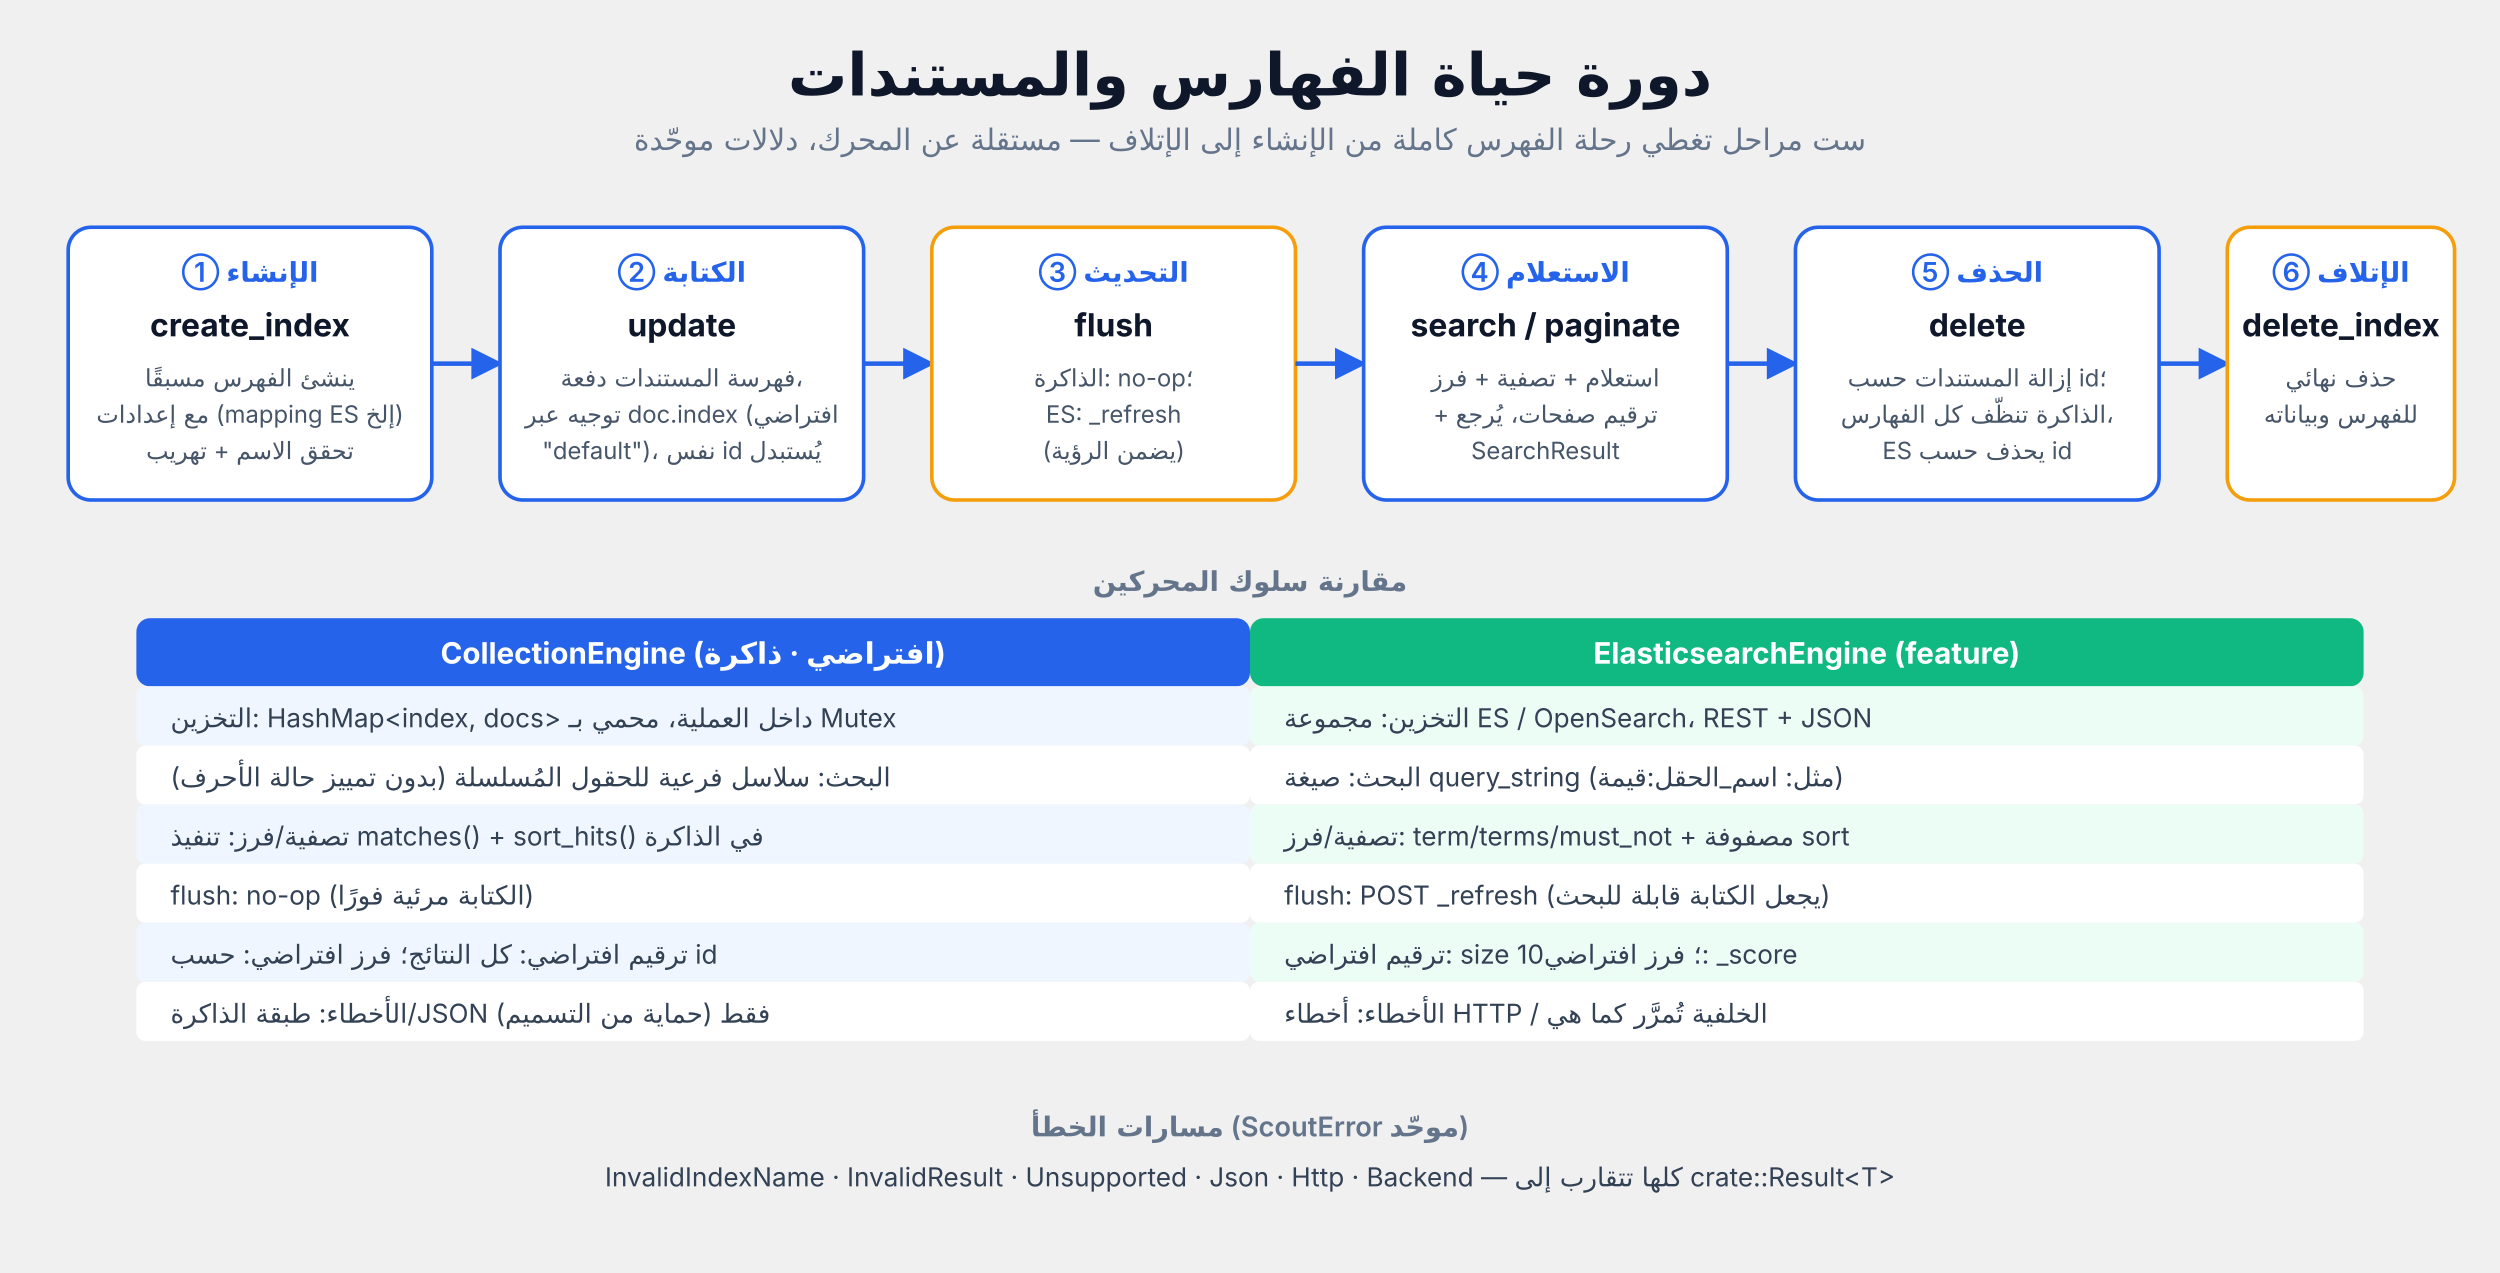
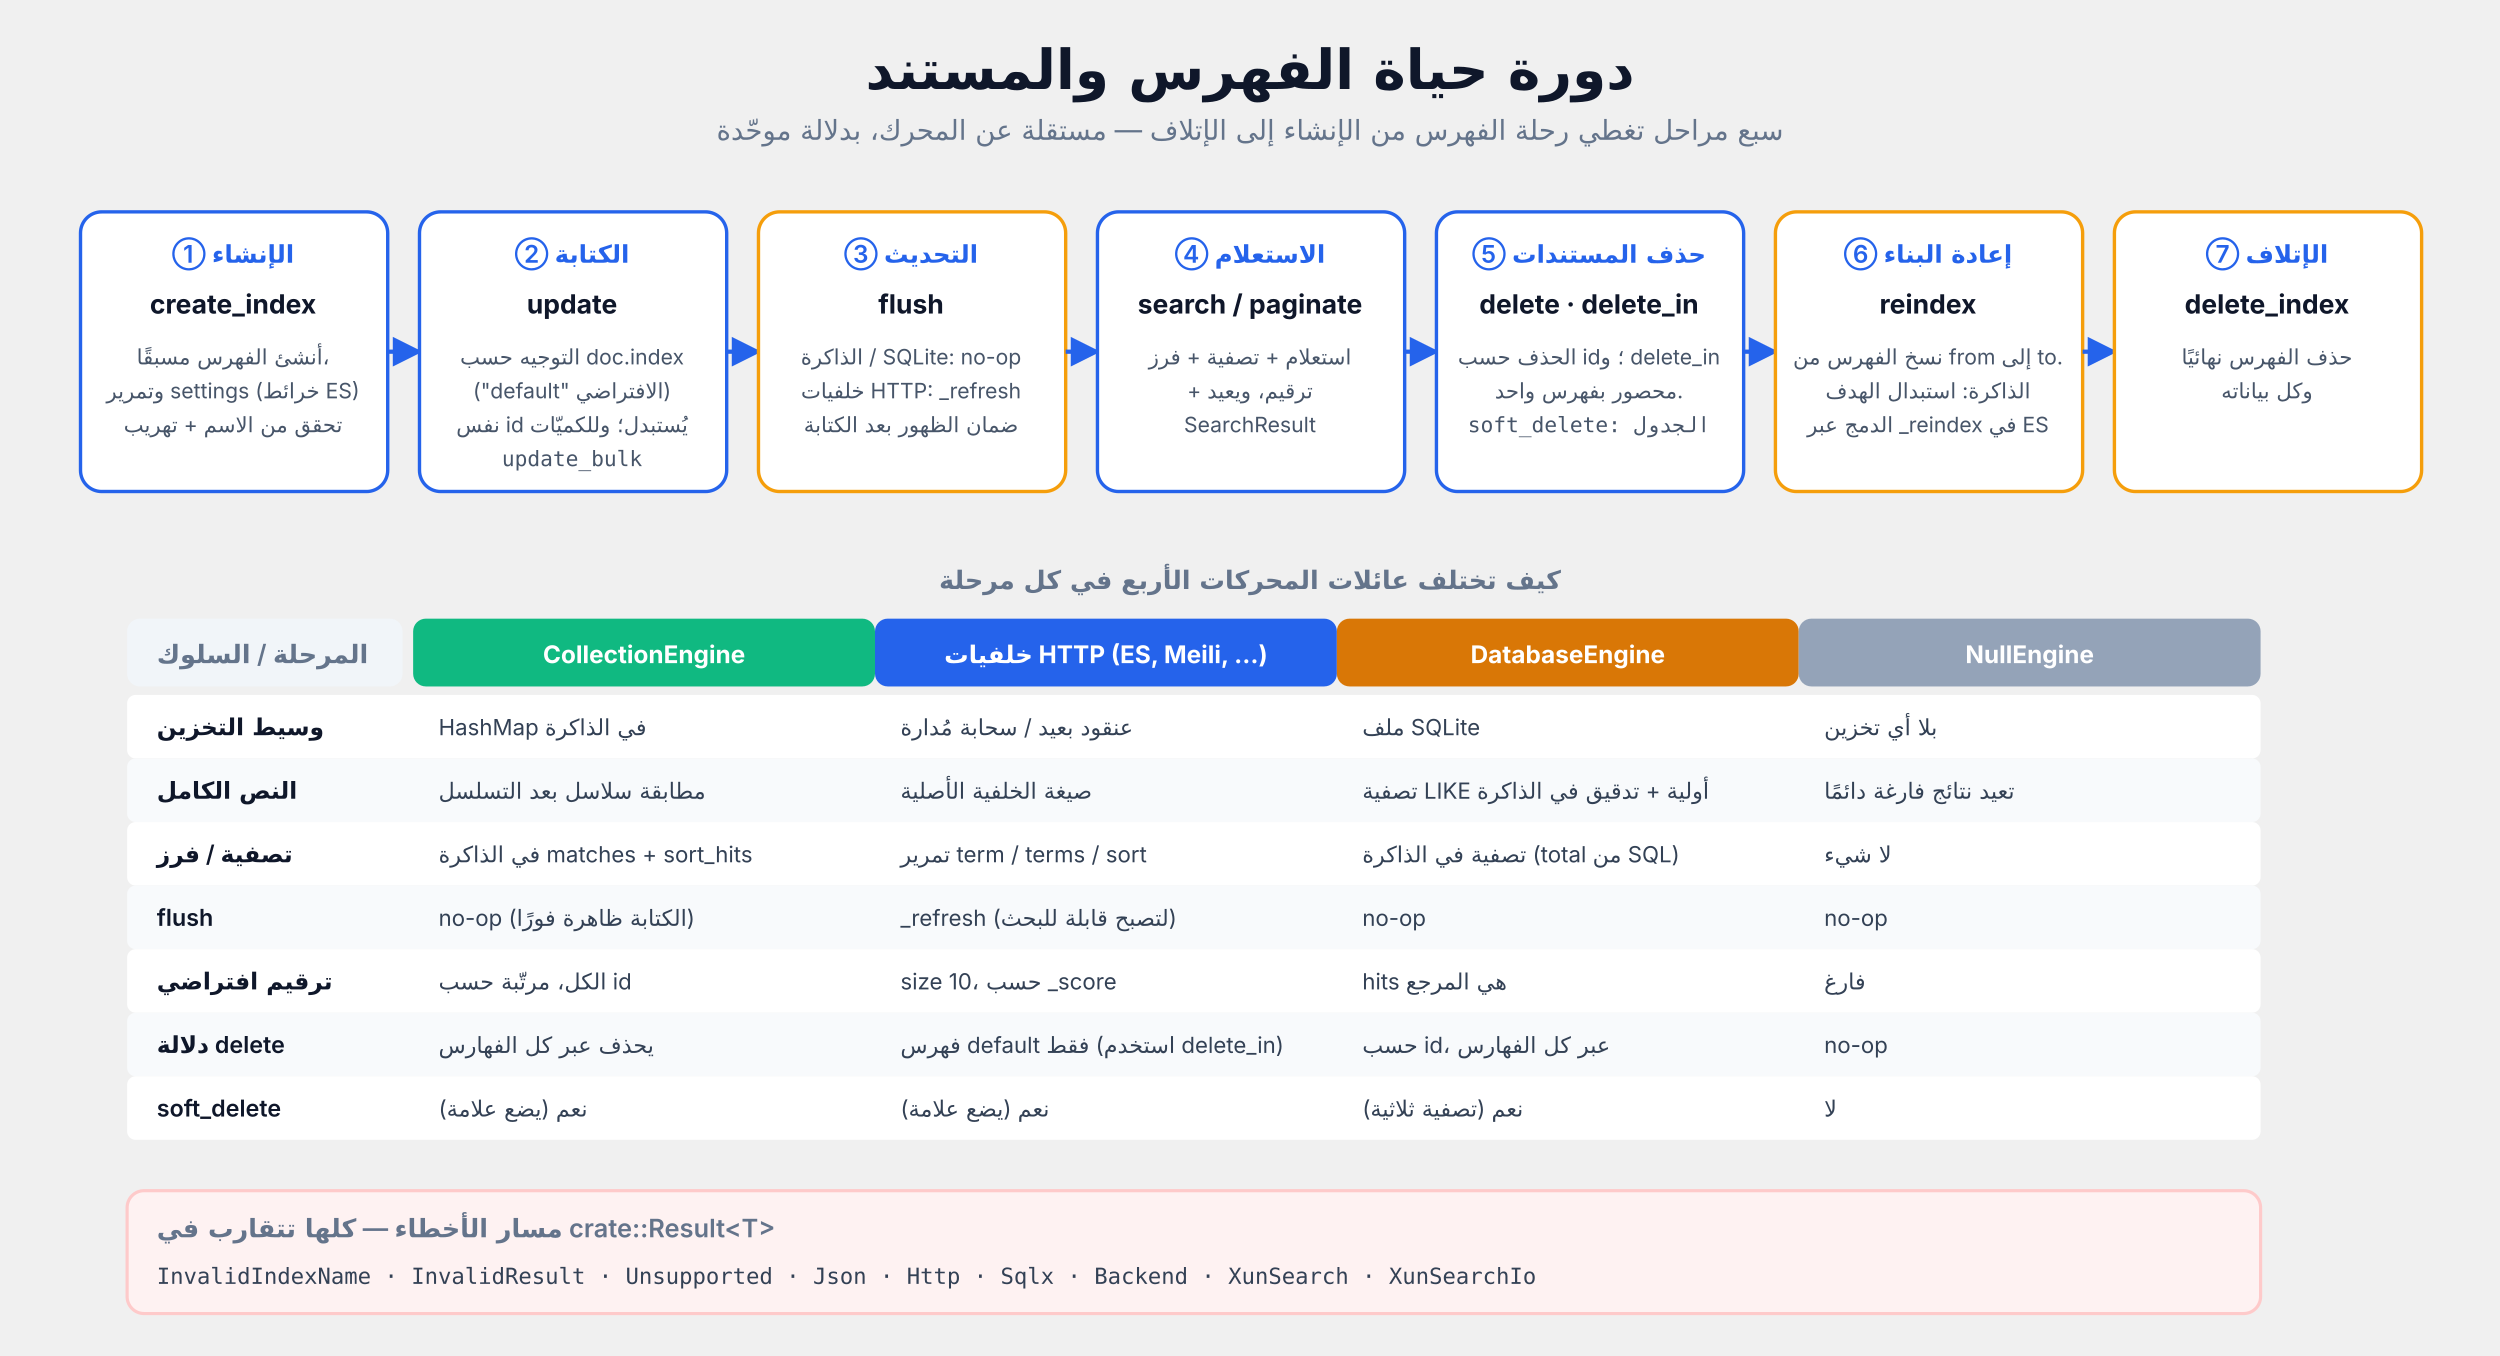
- <svg xmlns="http://www.w3.org/2000/svg" viewBox="0 0 1100 560" font-family="system-ui, -apple-system, 'Segoe UI', sans-serif">
+ <svg xmlns="http://www.w3.org/2000/svg" viewBox="0 0 1180 640" font-family="system-ui, -apple-system, 'Segoe UI', sans-serif" role="img" aria-labelledby="lifeTitle">
  <defs>
    <marker id="arrow2" viewBox="0 0 10 10" refX="9" refY="5" markerWidth="7" markerHeight="7" orient="auto-start-reverse">
      <path d="M 0 0 L 10 5 L 0 10 z" fill="#2563eb" />
    </marker>
    <style>
      .title { font-size: 26px; font-weight: 700; fill: #0f172a; }
      .sub   { font-size: 13px; fill: #64748b; }
-       .node  { fill: #ffffff; stroke: #2563eb; stroke-width: 1.6; rx: 10; }
+       .node  { fill: #ffffff; stroke: #2563eb; stroke-width: 1.6; }
      .node-alt { stroke: #f59e0b; }
-       .step  { font-size: 12px; font-weight: 600; fill: #2563eb; }
-       .name  { font-size: 14px; font-weight: 700; fill: #0f172a; }
-       .desc  { font-size: 10.5px; fill: #475569; }
-       .hdr   { font-size: 13px; font-weight: 700; fill: #ffffff; }
-       .hdr-a { fill: #2563eb; }
-       .hdr-b { fill: #10b981; }
-       .cell  { font-size: 11.5px; fill: #334155; }
+       .step  { font-size: 11.5px; font-weight: 600; fill: #2563eb; }
+       .name  { font-size: 12.5px; font-weight: 700; fill: #0f172a; }
+       .desc  { font-size: 10px; fill: #475569; }
+       .hdr   { font-size: 11.5px; font-weight: 700; fill: #ffffff; }
+       .cell  { font-size: 10.5px; fill: #334155; }
+       .rowlb { font-size: 11px; font-weight: 600; fill: #0f172a; }
      .lbl   { font-size: 12px; fill: #64748b; font-weight: 600; }
+       .mono  { font-family: ui-monospace, SFMono-Regular, Menlo, monospace; }
    </style>
  </defs>
-   <text x="550" y="42" text-anchor="middle" class="title">دورة حياة الفهارس والمستندات</text>
-   <text x="550" y="66" text-anchor="middle" class="sub">ست مراحل تغطي رحلة الفهرس كاملة من الإنشاء إلى الإتلاف — مستقلة عن المحرك، دلالات موحّدة</text>
-   <rect x="30" y="100" width="160" height="120" class="node" />
+   <text x="590" y="42" text-anchor="middle" class="title">دورة حياة الفهرس والمستند</text>
+   <text x="590" y="66" text-anchor="middle" class="sub">سبع مراحل تغطي رحلة الفهرس من الإنشاء إلى الإتلاف — مستقلة عن المحرك، بدلالة موحّدة</text>
+   <rect x="38" y="100" width="145" height="132" rx="10" class="node" />
  <text x="110" y="124" text-anchor="middle" class="step">① الإنشاء</text>
  <text x="110" y="148" text-anchor="middle" class="name">create_index</text>
-   <text x="110" y="170" text-anchor="middle" class="desc">ينشئ الفهرس مسبقًا</text>
-   <text x="110" y="186" text-anchor="middle" class="desc">مع إعدادات (mapping ES إلخ)</text>
-   <text x="110" y="202" text-anchor="middle" class="desc">تحقق الاسم + تهريب</text>
-   <line x1="190" y1="160" x2="220" y2="160" stroke="#2563eb" stroke-width="2" marker-end="url(#arrow2)" />
-   <rect x="220" y="100" width="160" height="120" class="node" />
-   <text x="300" y="124" text-anchor="middle" class="step">② الكتابة</text>
-   <text x="300" y="148" text-anchor="middle" class="name">update</text>
-   <text x="300" y="170" text-anchor="middle" class="desc">فهرسة المستندات دفعة،</text>
-   <text x="300" y="186" text-anchor="middle" class="desc">توجيه عبر doc.index (افتراضي</text>
-   <text x="300" y="202" text-anchor="middle" class="desc">"default")، نفس id يُستبدل</text>
-   <line x1="380" y1="160" x2="410" y2="160" stroke="#2563eb" stroke-width="2" marker-end="url(#arrow2)" />
-   <rect x="410" y="100" width="160" height="120" class="node node-alt" />
-   <text x="490" y="124" text-anchor="middle" class="step">③ التحديث</text>
-   <text x="490" y="148" text-anchor="middle" class="name">flush</text>
-   <text x="490" y="170" text-anchor="middle" class="desc">الذاكرة: no-op؛</text>
-   <text x="490" y="186" text-anchor="middle" class="desc">ES: _refresh</text>
-   <text x="490" y="202" text-anchor="middle" class="desc">(يضمن الرؤية)</text>
-   <line x1="570" y1="160" x2="600" y2="160" stroke="#2563eb" stroke-width="2" marker-end="url(#arrow2)" />
-   <rect x="600" y="100" width="160" height="120" class="node" />
-   <text x="680" y="124" text-anchor="middle" class="step">④ الاستعلام</text>
-   <text x="680" y="148" text-anchor="middle" class="name">search / paginate</text>
-   <text x="680" y="170" text-anchor="middle" class="desc">استعلام + تصفية + فرز</text>
-   <text x="680" y="186" text-anchor="middle" class="desc">+ ترقيم صفحات، يُرجع</text>
-   <text x="680" y="202" text-anchor="middle" class="desc">SearchResult</text>
-   <line x1="760" y1="160" x2="790" y2="160" stroke="#2563eb" stroke-width="2" marker-end="url(#arrow2)" />
-   <rect x="790" y="100" width="160" height="120" class="node" />
-   <text x="870" y="124" text-anchor="middle" class="step">⑤ الحذف</text>
-   <text x="870" y="148" text-anchor="middle" class="name">delete</text>
-   <text x="870" y="170" text-anchor="middle" class="desc">إزالة المستندات حسب id؛</text>
-   <text x="870" y="186" text-anchor="middle" class="desc">الذاكرة تنظّف كل الفهارس،</text>
-   <text x="870" y="202" text-anchor="middle" class="desc">ES يحذف حسب id</text>
-   <line x1="950" y1="160" x2="980" y2="160" stroke="#2563eb" stroke-width="2" marker-end="url(#arrow2)" />
-   <rect x="980" y="100" width="100" height="120" class="node node-alt" />
-   <text x="1030" y="124" text-anchor="middle" class="step">⑥ الإتلاف</text>
-   <text x="1030" y="148" text-anchor="middle" class="name">delete_index</text>
-   <text x="1030" y="170" text-anchor="middle" class="desc">حذف نهائي</text>
-   <text x="1030" y="186" text-anchor="middle" class="desc">للفهرس وبياناته</text>
-   <text x="550" y="260" text-anchor="middle" class="lbl">مقارنة سلوك المحركين</text>
-   <rect x="60" y="272" width="490" height="30" rx="6" class="hdr hdr-a" />
-   <rect x="550" y="272" width="490" height="30" rx="6" class="hdr hdr-b" />
-   <text x="305" y="292" text-anchor="middle" class="hdr">CollectionEngine (افتراضي · ذاكرة)</text>
-   <text x="795" y="292" text-anchor="middle" class="hdr">ElasticsearchEngine (feature)</text>
-   <rect x="60" y="302" width="490" height="26" rx="4" fill="#eff6ff" />
-   <rect x="550" y="302" width="490" height="26" rx="4" fill="#ecfdf5" />
-   <text x="75" y="320" class="cell">التخزين: HashMap&lt;index, docs&gt; داخل العملية، محمي بـ Mutex</text>
-   <text x="565" y="320" class="cell">التخزين: مجموعة ES / OpenSearch، REST + JSON</text>
-   <rect x="60" y="328" width="490" height="26" rx="4" fill="#ffffff" />
-   <rect x="550" y="328" width="490" height="26" rx="4" fill="#ffffff" />
-   <text x="75" y="346" class="cell">البحث: سلاسل فرعية للحقول المُسلسلة (بدون تمييز حالة الأحرف)</text>
-   <text x="565" y="346" class="cell">البحث: صيغة query_string (مثل: اسم_الحقل:قيمة)</text>
-   <rect x="60" y="354" width="490" height="26" rx="4" fill="#eff6ff" />
-   <rect x="550" y="354" width="490" height="26" rx="4" fill="#ecfdf5" />
-   <text x="75" y="372" class="cell">تصفية/فرز: تنفيذ matches() + sort_hits() في الذاكرة</text>
-   <text x="565" y="372" class="cell">تصفية/فرز: term/terms/must_not + مصفوفة sort</text>
-   <rect x="60" y="380" width="490" height="26" rx="4" fill="#ffffff" />
-   <rect x="550" y="380" width="490" height="26" rx="4" fill="#ffffff" />
-   <text x="75" y="398" class="cell">flush: no-op (الكتابة مرئية فورًا)</text>
-   <text x="565" y="398" class="cell">flush: POST _refresh (يجعل الكتابة قابلة للبحث)</text>
-   <rect x="60" y="406" width="490" height="26" rx="4" fill="#eff6ff" />
-   <rect x="550" y="406" width="490" height="26" rx="4" fill="#ecfdf5" />
-   <text x="75" y="424" class="cell">ترقيم افتراضي: كل النتائج؛ فرز افتراضي: حسب id</text>
-   <text x="565" y="424" class="cell">ترقيم افتراضي: size 10؛ فرز افتراضي: _score</text>
-   <rect x="60" y="432" width="490" height="26" rx="4" fill="#ffffff" />
-   <rect x="550" y="432" width="490" height="26" rx="4" fill="#ffffff" />
-   <text x="75" y="450" class="cell">الأخطاء: طبقة الذاكرة/JSON فقط (حماية من التسميم)</text>
-   <text x="565" y="450" class="cell">الأخطاء: أخطاء HTTP / الخلفية تُمرَّر كما هي</text>
-   <text x="550" y="500" text-anchor="middle" class="lbl">مسارات الخطأ (ScoutError موحّد)</text>
-   <text x="550" y="522" text-anchor="middle" class="cell">InvalidIndexName · InvalidResult · Unsupported · Json · Http · Backend — كلها تتقارب إلى crate::Result&lt;T&gt;</text>
+   <text x="110" y="172" text-anchor="middle" class="desc">أنشئ الفهرس مسبقًا،</text>
+   <text x="110" y="188" text-anchor="middle" class="desc">وتمرير settings (خرائط ES)</text>
+   <text x="110" y="204" text-anchor="middle" class="desc">تحقق من الاسم + تهريب</text>
+   <line x1="183" y1="166" x2="198" y2="166" stroke="#2563eb" stroke-width="2" marker-end="url(#arrow2)" />
+   <rect x="198" y="100" width="145" height="132" rx="10" class="node" />
+   <text x="270" y="124" text-anchor="middle" class="step">② الكتابة</text>
+   <text x="270" y="148" text-anchor="middle" class="name">update</text>
+   <text x="270" y="172" text-anchor="middle" class="desc">التوجيه حسب doc.index</text>
+   <text x="270" y="188" text-anchor="middle" class="desc">("default" الافتراضي)</text>
+   <text x="270" y="204" text-anchor="middle" class="desc">نفس id يُستبدل؛ وللكميّات</text>
+   <text x="270" y="220" text-anchor="middle" class="desc mono">update_bulk</text>
+   <line x1="343" y1="166" x2="358" y2="166" stroke="#2563eb" stroke-width="2" marker-end="url(#arrow2)" />
+   <rect x="358" y="100" width="145" height="132" rx="10" class="node node-alt" />
+   <text x="430" y="124" text-anchor="middle" class="step">③ التحديث</text>
+   <text x="430" y="148" text-anchor="middle" class="name">flush</text>
+   <text x="430" y="172" text-anchor="middle" class="desc">الذاكرة / SQLite: no-op</text>
+   <text x="430" y="188" text-anchor="middle" class="desc">خلفيات HTTP: _refresh</text>
+   <text x="430" y="204" text-anchor="middle" class="desc">ضمان الظهور بعد الكتابة</text>
+   <line x1="503" y1="166" x2="518" y2="166" stroke="#2563eb" stroke-width="2" marker-end="url(#arrow2)" />
+   <rect x="518" y="100" width="145" height="132" rx="10" class="node" />
+   <text x="590" y="124" text-anchor="middle" class="step">④ الاستعلام</text>
+   <text x="590" y="148" text-anchor="middle" class="name">search / paginate</text>
+   <text x="590" y="172" text-anchor="middle" class="desc">استعلام + تصفية + فرز</text>
+   <text x="590" y="188" text-anchor="middle" class="desc">+ ترقيم، ويعيد</text>
+   <text x="590" y="204" text-anchor="middle" class="desc">SearchResult</text>
+   <line x1="663" y1="166" x2="678" y2="166" stroke="#2563eb" stroke-width="2" marker-end="url(#arrow2)" />
+   <rect x="678" y="100" width="145" height="132" rx="10" class="node" />
+   <text x="750" y="124" text-anchor="middle" class="step">⑤ حذف المستندات</text>
+   <text x="750" y="148" text-anchor="middle" class="name">delete · delete_in</text>
+   <text x="750" y="172" text-anchor="middle" class="desc">الحذف حسب id؛ و delete_in</text>
+   <text x="750" y="188" text-anchor="middle" class="desc">محصور بفهرس واحد.</text>
+   <text x="750" y="204" text-anchor="middle" class="desc mono">soft_delete: الجدول</text>
+   <line x1="823" y1="166" x2="838" y2="166" stroke="#2563eb" stroke-width="2" marker-end="url(#arrow2)" />
+   <rect x="838" y="100" width="145" height="132" rx="10" class="node node-alt" />
+   <text x="910" y="124" text-anchor="middle" class="step">⑥ إعادة البناء</text>
+   <text x="910" y="148" text-anchor="middle" class="name">reindex</text>
+   <text x="910" y="172" text-anchor="middle" class="desc">نسخ الفهرس من from إلى to.</text>
+   <text x="910" y="188" text-anchor="middle" class="desc">الذاكرة: استبدال الهدف</text>
+   <text x="910" y="204" text-anchor="middle" class="desc">الدمج عبر _reindex في ES</text>
+   <line x1="983" y1="166" x2="998" y2="166" stroke="#2563eb" stroke-width="2" marker-end="url(#arrow2)" />
+   <rect x="998" y="100" width="145" height="132" rx="10" class="node node-alt" />
+   <text x="1070" y="124" text-anchor="middle" class="step">⑦ الإتلاف</text>
+   <text x="1070" y="148" text-anchor="middle" class="name">delete_index</text>
+   <text x="1070" y="172" text-anchor="middle" class="desc">حذف الفهرس نهائيًا</text>
+   <text x="1070" y="188" text-anchor="middle" class="desc">وكل بياناته</text>
+   <text x="590" y="278" text-anchor="middle" class="lbl">كيف تختلف عائلات المحركات الأربع في كل مرحلة</text>
+   <rect x="60" y="292" width="130" height="32" rx="6" fill="#f1f5f9" />
+   <rect x="195" y="292" width="218" height="32" rx="6" fill="#10b981" />
+   <rect x="413" y="292" width="218" height="32" rx="6" fill="#2563eb" />
+   <rect x="631" y="292" width="218" height="32" rx="6" fill="#d97706" />
+   <rect x="849" y="292" width="218" height="32" rx="6" fill="#94a3b8" />
+   <text x="74" y="313" class="lbl">المرحلة / السلوك</text>
+   <text x="304" y="313" text-anchor="middle" class="hdr">CollectionEngine</text>
+   <text x="522" y="313" text-anchor="middle" class="hdr">خلفيات HTTP (ES, Meili, …)</text>
+   <text x="740" y="313" text-anchor="middle" class="hdr">DatabaseEngine</text>
+   <text x="958" y="313" text-anchor="middle" class="hdr">NullEngine</text>
+   <rect x="60" y="328" width="1007" height="30" rx="4" fill="#ffffff" />
+   <text x="74" y="347" class="rowlb">وسيط التخزين</text>
+   <text x="207" y="347" class="cell">HashMap في الذاكرة</text>
+   <text x="425" y="347" class="cell">عنقود بعيد / سحابة مُدارة</text>
+   <text x="643" y="347" class="cell">ملف SQLite</text>
+   <text x="861" y="347" class="cell">بلا أي تخزين</text>
+   <rect x="60" y="358" width="1007" height="30" rx="4" fill="#f8fafc" />
+   <text x="74" y="377" class="rowlb">النص الكامل</text>
+   <text x="207" y="377" class="cell">مطابقة سلاسل بعد التسلسل</text>
+   <text x="425" y="377" class="cell">صيغة الخلفية الأصلية</text>
+   <text x="643" y="377" class="cell">تصفية LIKE أولية + تدقيق في الذاكرة</text>
+   <text x="861" y="377" class="cell">تعيد نتائج فارغة دائمًا</text>
+   <rect x="60" y="388" width="1007" height="30" rx="4" fill="#ffffff" />
+   <text x="74" y="407" class="rowlb">تصفية / فرز</text>
+   <text x="207" y="407" class="cell">في الذاكرة matches + sort_hits</text>
+   <text x="425" y="407" class="cell">تمرير term / terms / sort</text>
+   <text x="643" y="407" class="cell">تصفية في الذاكرة (total من SQL)</text>
+   <text x="861" y="407" class="cell">لا شيء</text>
+   <rect x="60" y="418" width="1007" height="30" rx="4" fill="#f8fafc" />
+   <text x="74" y="437" class="rowlb">flush</text>
+   <text x="207" y="437" class="cell">no-op (الكتابة ظاهرة فورًا)</text>
+   <text x="425" y="437" class="cell">_refresh (لتصبح قابلة للبحث)</text>
+   <text x="643" y="437" class="cell">no-op</text>
+   <text x="861" y="437" class="cell">no-op</text>
+   <rect x="60" y="448" width="1007" height="30" rx="4" fill="#ffffff" />
+   <text x="74" y="467" class="rowlb">ترقيم افتراضي</text>
+   <text x="207" y="467" class="cell">الكل، مرتّبة حسب id</text>
+   <text x="425" y="467" class="cell">size 10، حسب _score</text>
+   <text x="643" y="467" class="cell">hits هي المرجع</text>
+   <text x="861" y="467" class="cell">فارغ</text>
+   <rect x="60" y="478" width="1007" height="30" rx="4" fill="#f8fafc" />
+   <text x="74" y="497" class="rowlb">دلالة delete</text>
+   <text x="207" y="497" class="cell">يحذف عبر كل الفهارس</text>
+   <text x="425" y="497" class="cell">فهرس default فقط (استخدم delete_in)</text>
+   <text x="643" y="497" class="cell">حسب id، عبر كل الفهارس</text>
+   <text x="861" y="497" class="cell">no-op</text>
+   <rect x="60" y="508" width="1007" height="30" rx="4" fill="#ffffff" />
+   <text x="74" y="527" class="rowlb">soft_delete</text>
+   <text x="207" y="527" class="cell">نعم (يضع علامة)</text>
+   <text x="425" y="527" class="cell">نعم (يضع علامة)</text>
+   <text x="643" y="527" class="cell">نعم (تصفية ثلاثية)</text>
+   <text x="861" y="527" class="cell">لا</text>
+   <rect x="60" y="562" width="1007" height="58" rx="8" fill="#fef2f2" stroke="#fecaca" stroke-width="1.5" />
+   <text x="74" y="584" class="lbl">مسار الأخطاء — كلها تتقارب في crate::Result&lt;T&gt;</text>
+   <text x="74" y="606" class="cell mono">InvalidIndexName · InvalidResult · Unsupported · Json · Http · Sqlx · Backend · XunSearch · XunSearchIo</text>
</svg>
